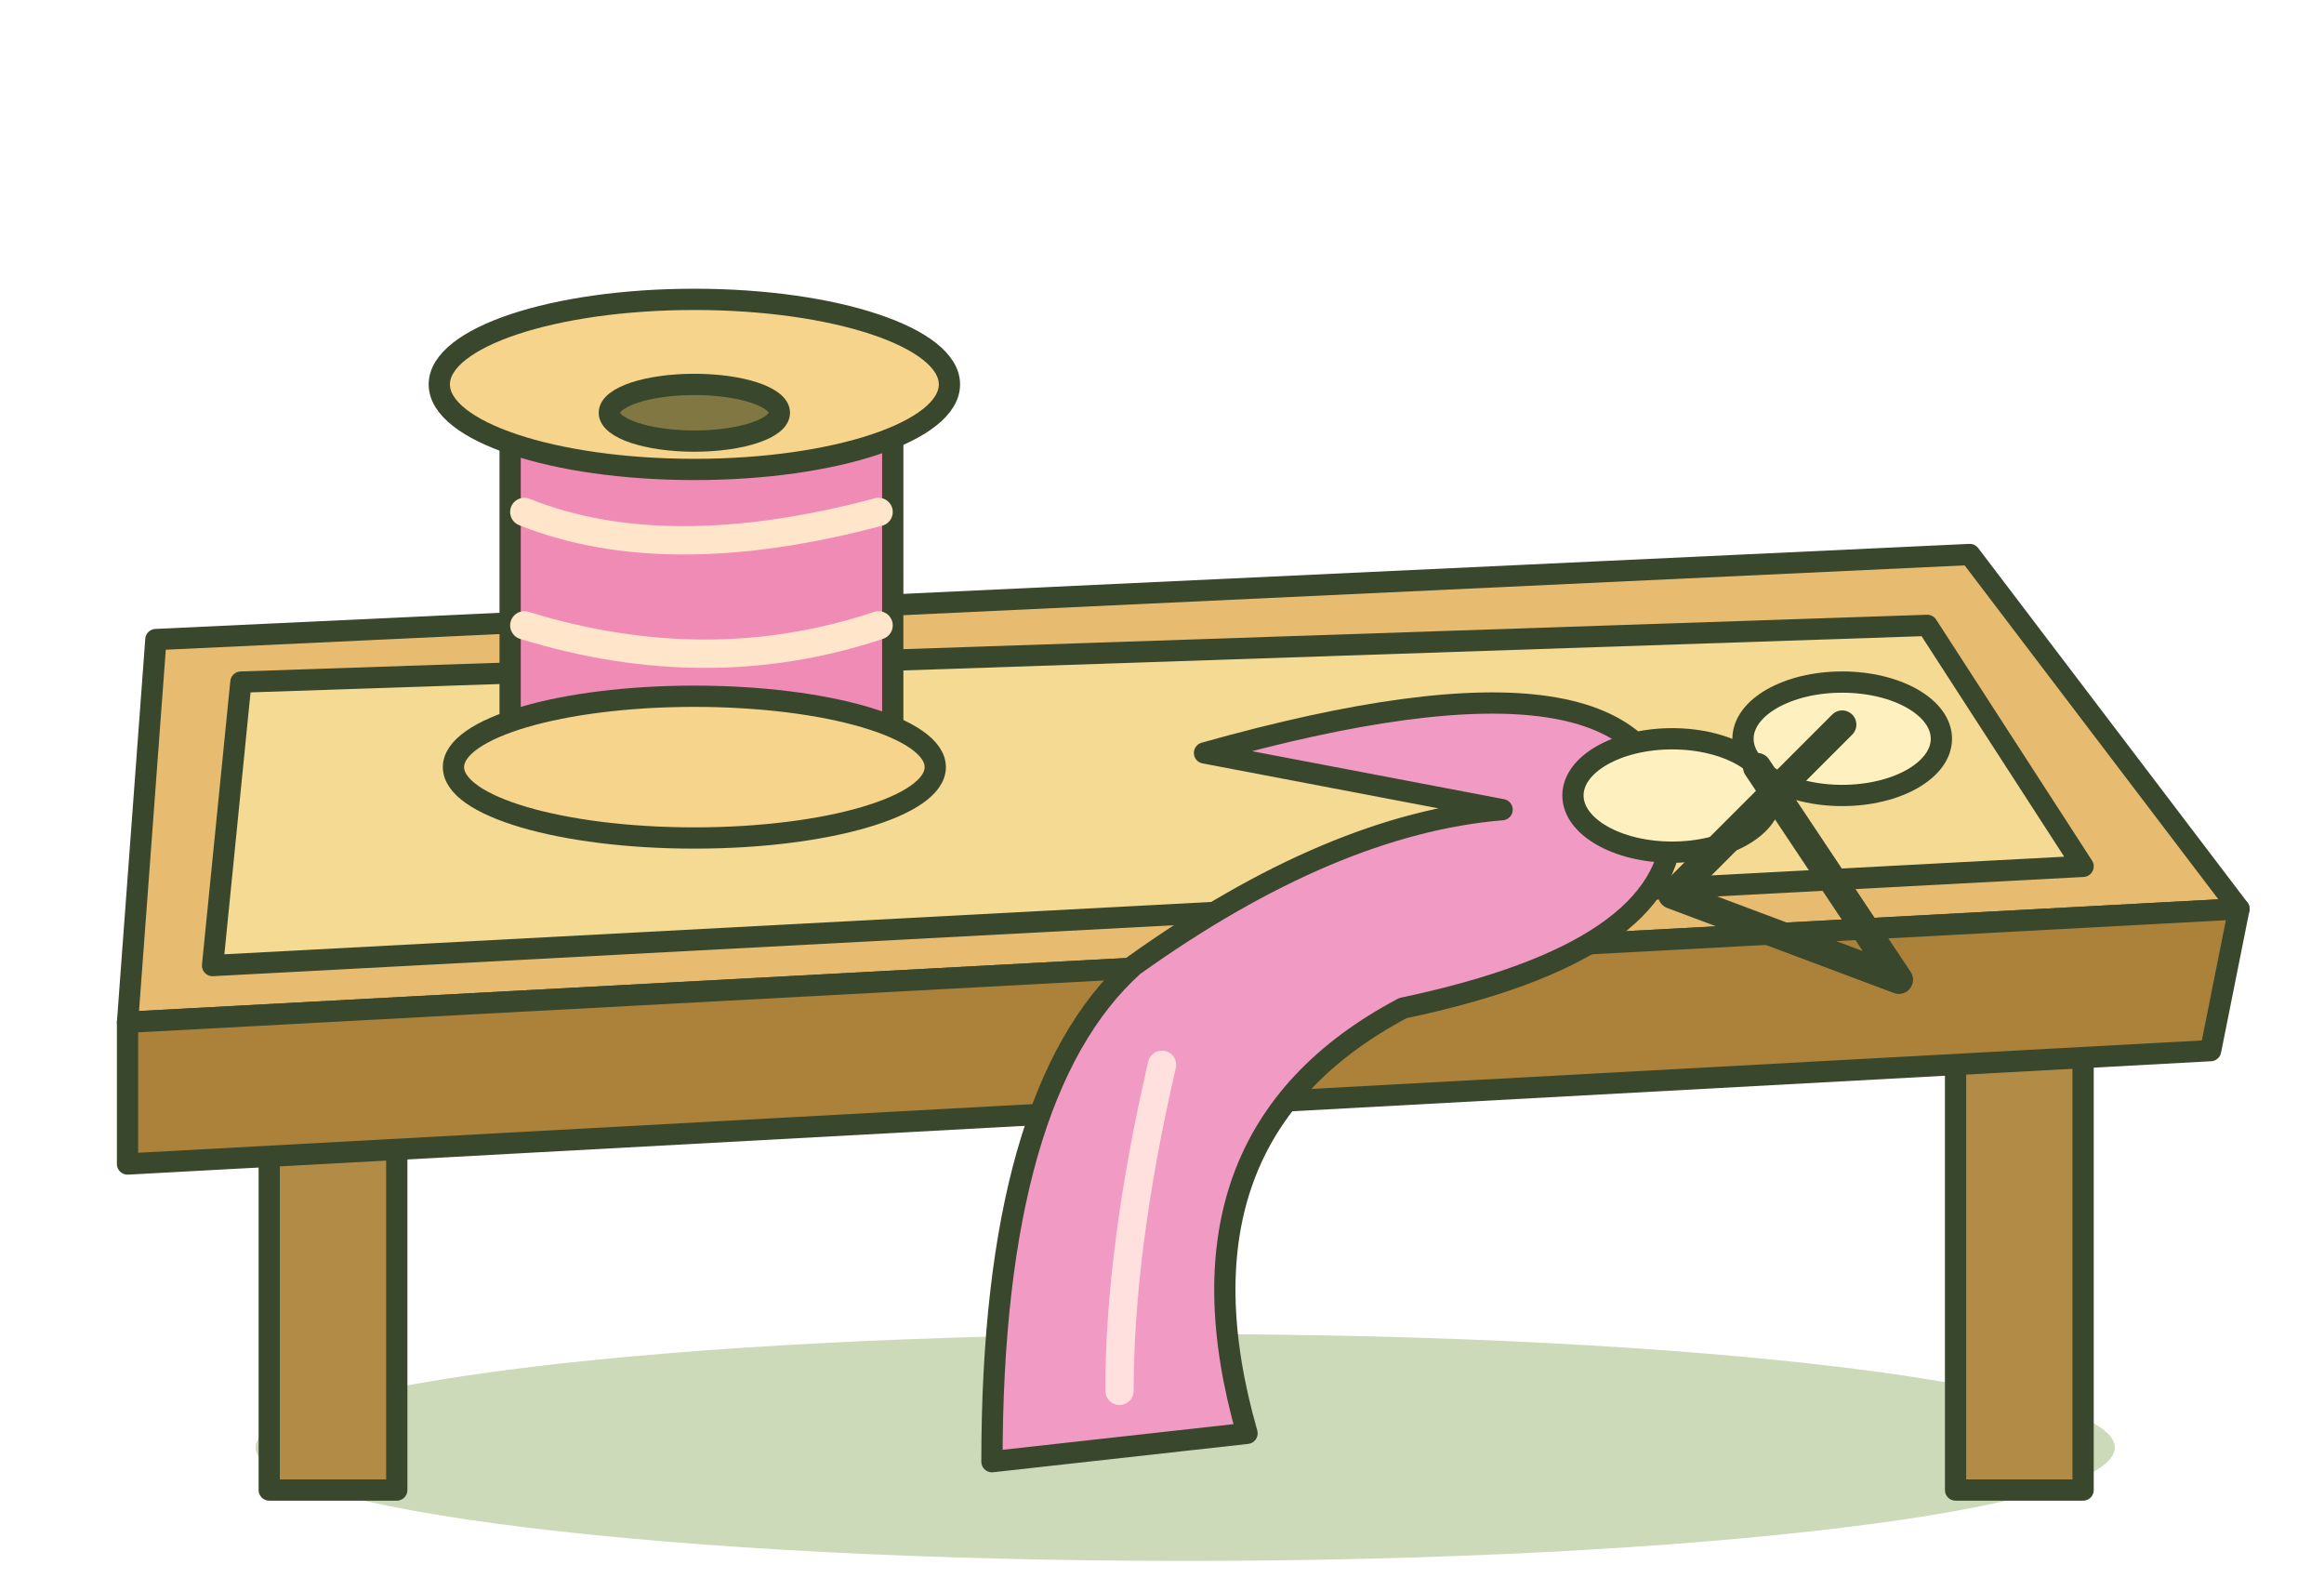
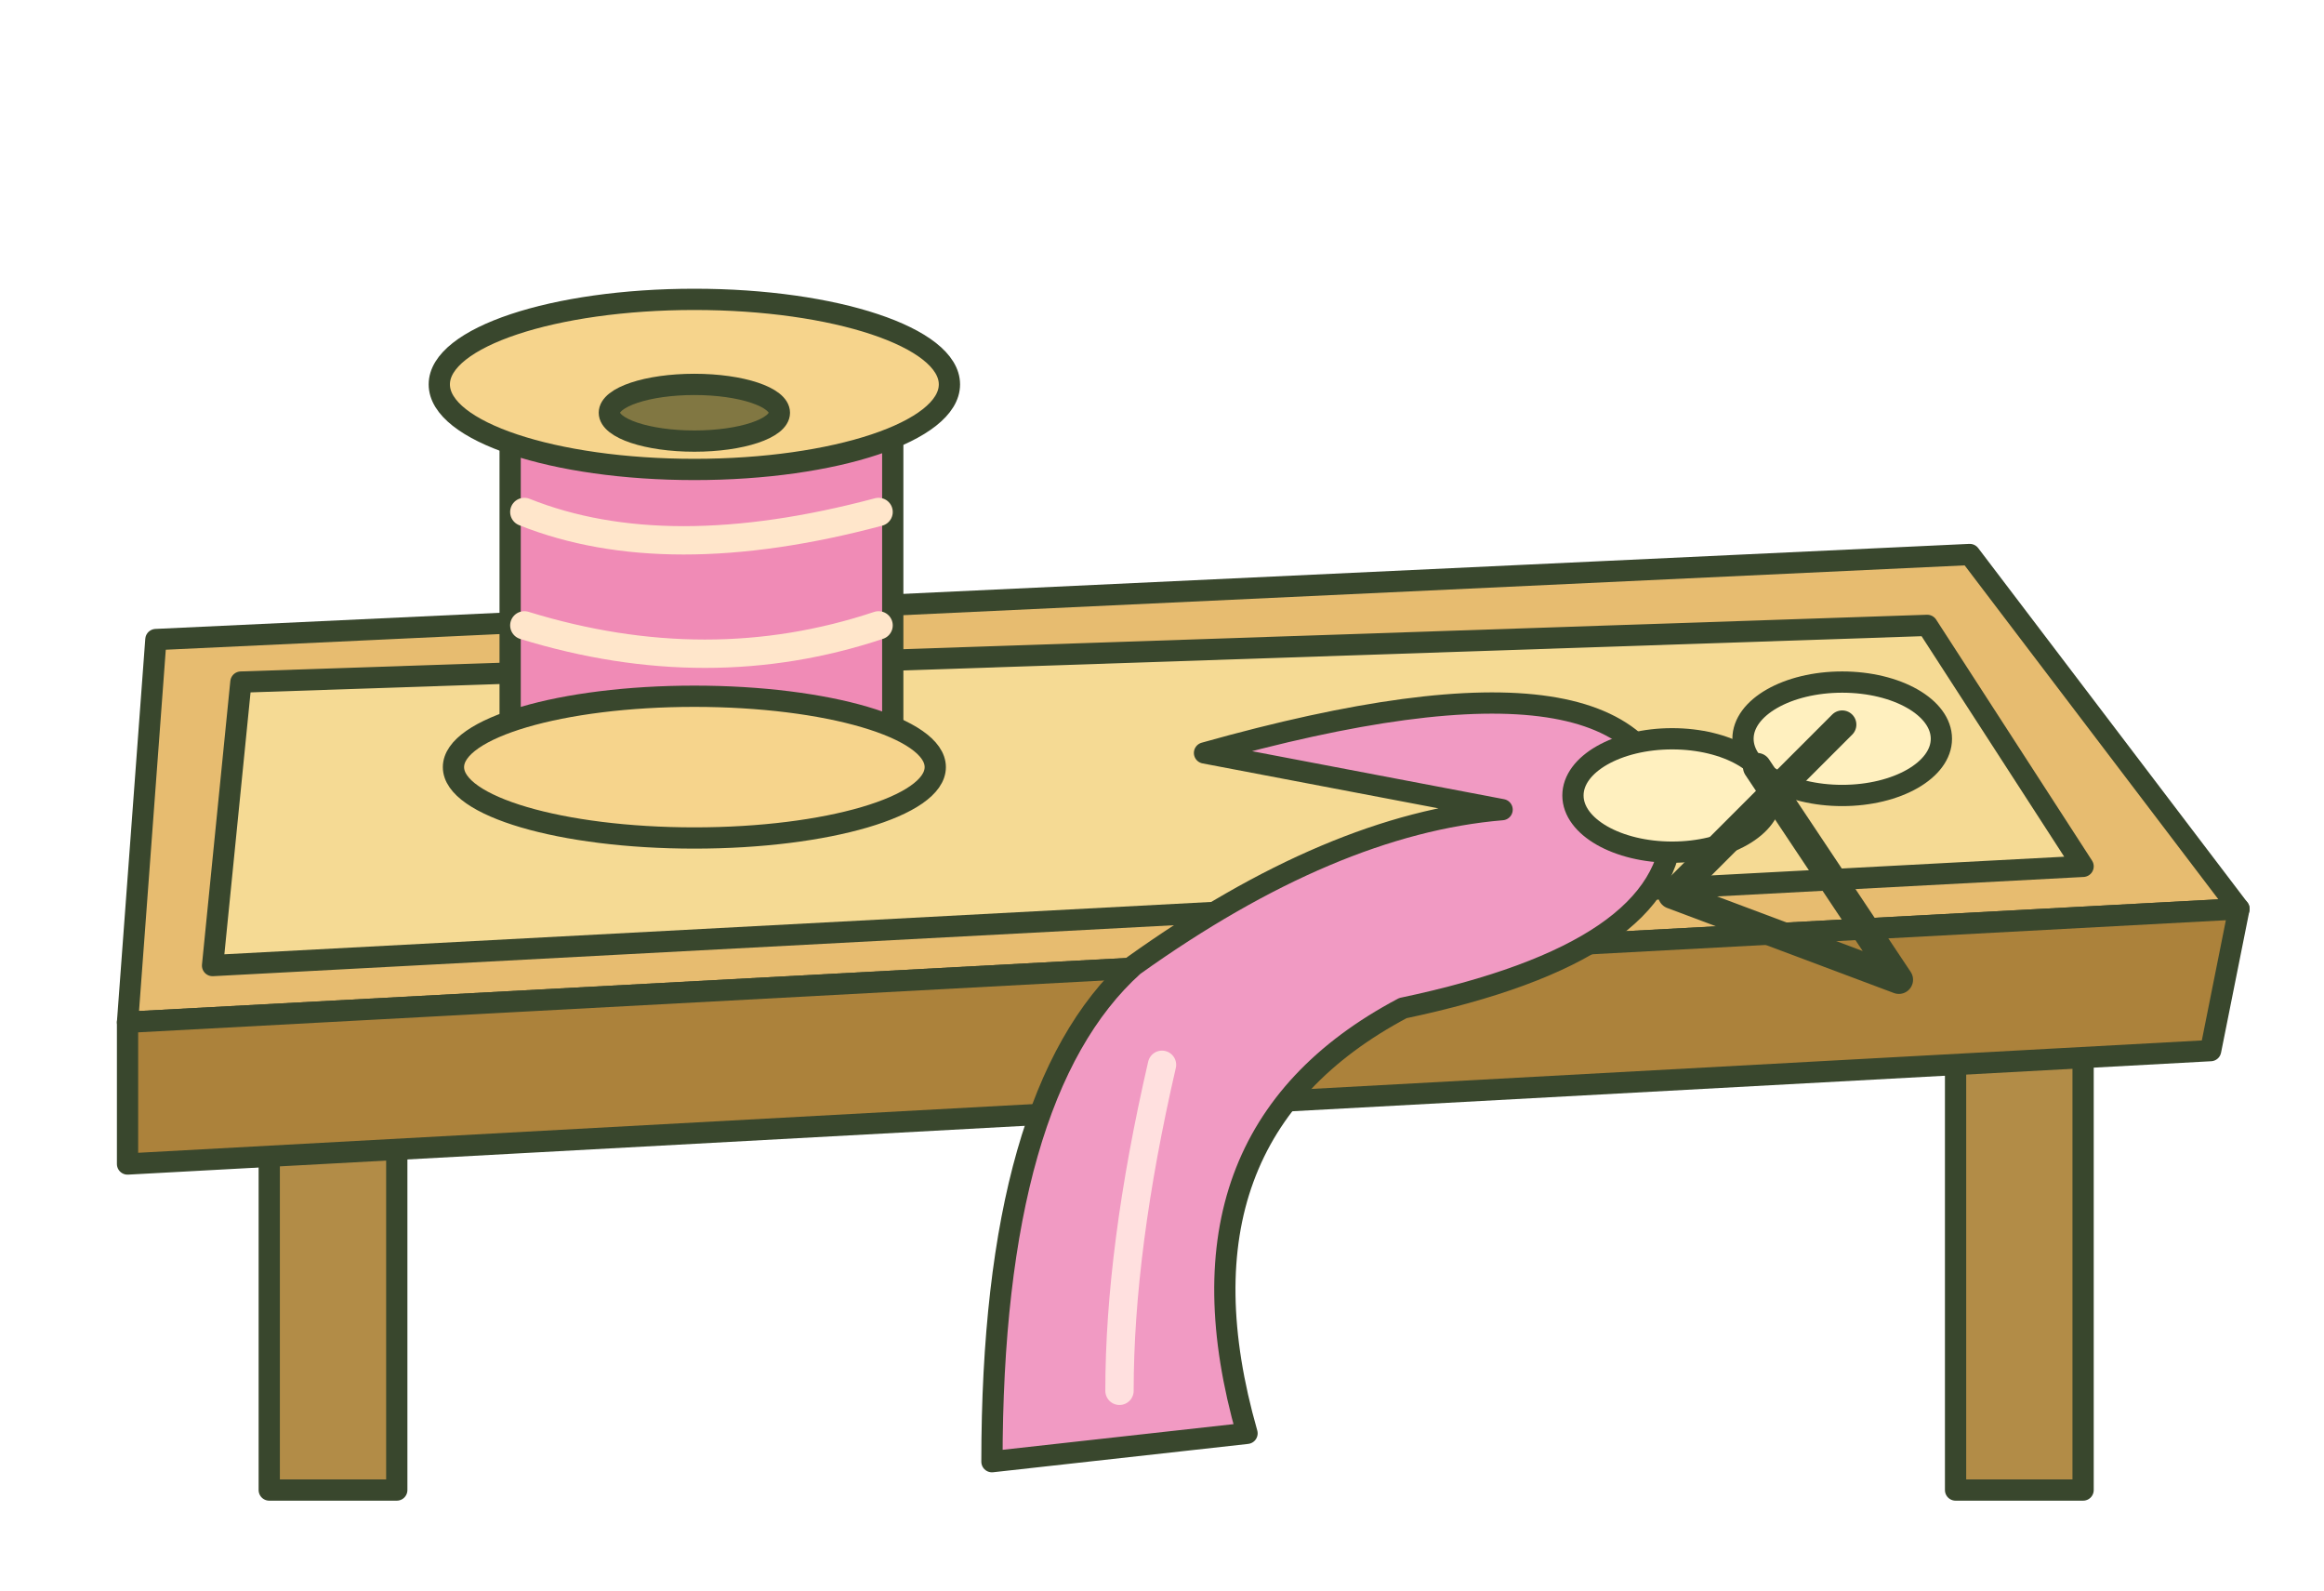
<svg xmlns="http://www.w3.org/2000/svg" width="320" height="219" viewBox="0 0 164 112">
-   <ellipse cx="83.64" cy="102" rx="65.6" ry="8" fill="#7c9f48" stroke="none" stroke-width="1.5" opacity="0.38" />
  <path d="M19 68H28V105H19ZM138 67H147V105H138Z" fill="#b28c47" stroke="#39472d" stroke-width="1.5" stroke-linecap="round" stroke-linejoin="round" />
  <path d="M11 45L139 39 158 64 9 72Z" fill="#e7bc70" stroke="#39472d" stroke-width="1.5" stroke-linecap="round" stroke-linejoin="round" />
  <path d="M9 72L158 64 156 74 9 82Z" fill="#ac823b" stroke="#39472d" stroke-width="1.5" stroke-linecap="round" stroke-linejoin="round" />
  <path d="M17 48L136 44 147 61 15 68Z" fill="#f5da94" stroke="#39472d" stroke-width="1.5" stroke-linecap="round" stroke-linejoin="round" />
  <path d="M85 53Q117 44 118 58Q118 67 99 71Q82 80 88 101L70 103Q70 77 80 68Q94 58 106 57Z" fill="#f19ac3" stroke="#39472d" stroke-width="1.5" stroke-linecap="round" stroke-linejoin="round" />
  <path d="M82 75Q79 88 79 98" fill="none" stroke="#ffe0df" stroke-width="2" stroke-linecap="round" stroke-linejoin="round" />
  <path d="M36 27h27v27q-14 7-27 0Z" fill="#f08bb6" stroke="#39472d" stroke-width="1.5" stroke-linecap="round" stroke-linejoin="round" />
  <ellipse cx="49" cy="27" rx="18" ry="6" fill="#f6d48c" stroke="#39472d" stroke-width="1.5" />
  <ellipse cx="49" cy="29" rx="6" ry="2" fill="#817742" stroke="#39472d" stroke-width="1.5" />
  <ellipse cx="49" cy="54" rx="17" ry="5" fill="#f6d48c" stroke="#39472d" stroke-width="1.5" />
  <path d="M37 36q10 4 25 0m-25 8q13 4 25 0" fill="none" stroke="#ffe6cb" stroke-width="2" stroke-linecap="round" stroke-linejoin="round" />
  <ellipse cx="118" cy="56" rx="7" ry="4" fill="#fff0bf" stroke="#39472d" stroke-width="1.5" />
  <ellipse cx="130" cy="52" rx="7" ry="4" fill="#fff0bf" stroke="#39472d" stroke-width="1.5" />
  <path d="M124 54L134 69 118 63 130 51" fill="none" stroke="#39472d" stroke-width="2" stroke-linecap="round" stroke-linejoin="round" />
</svg>
